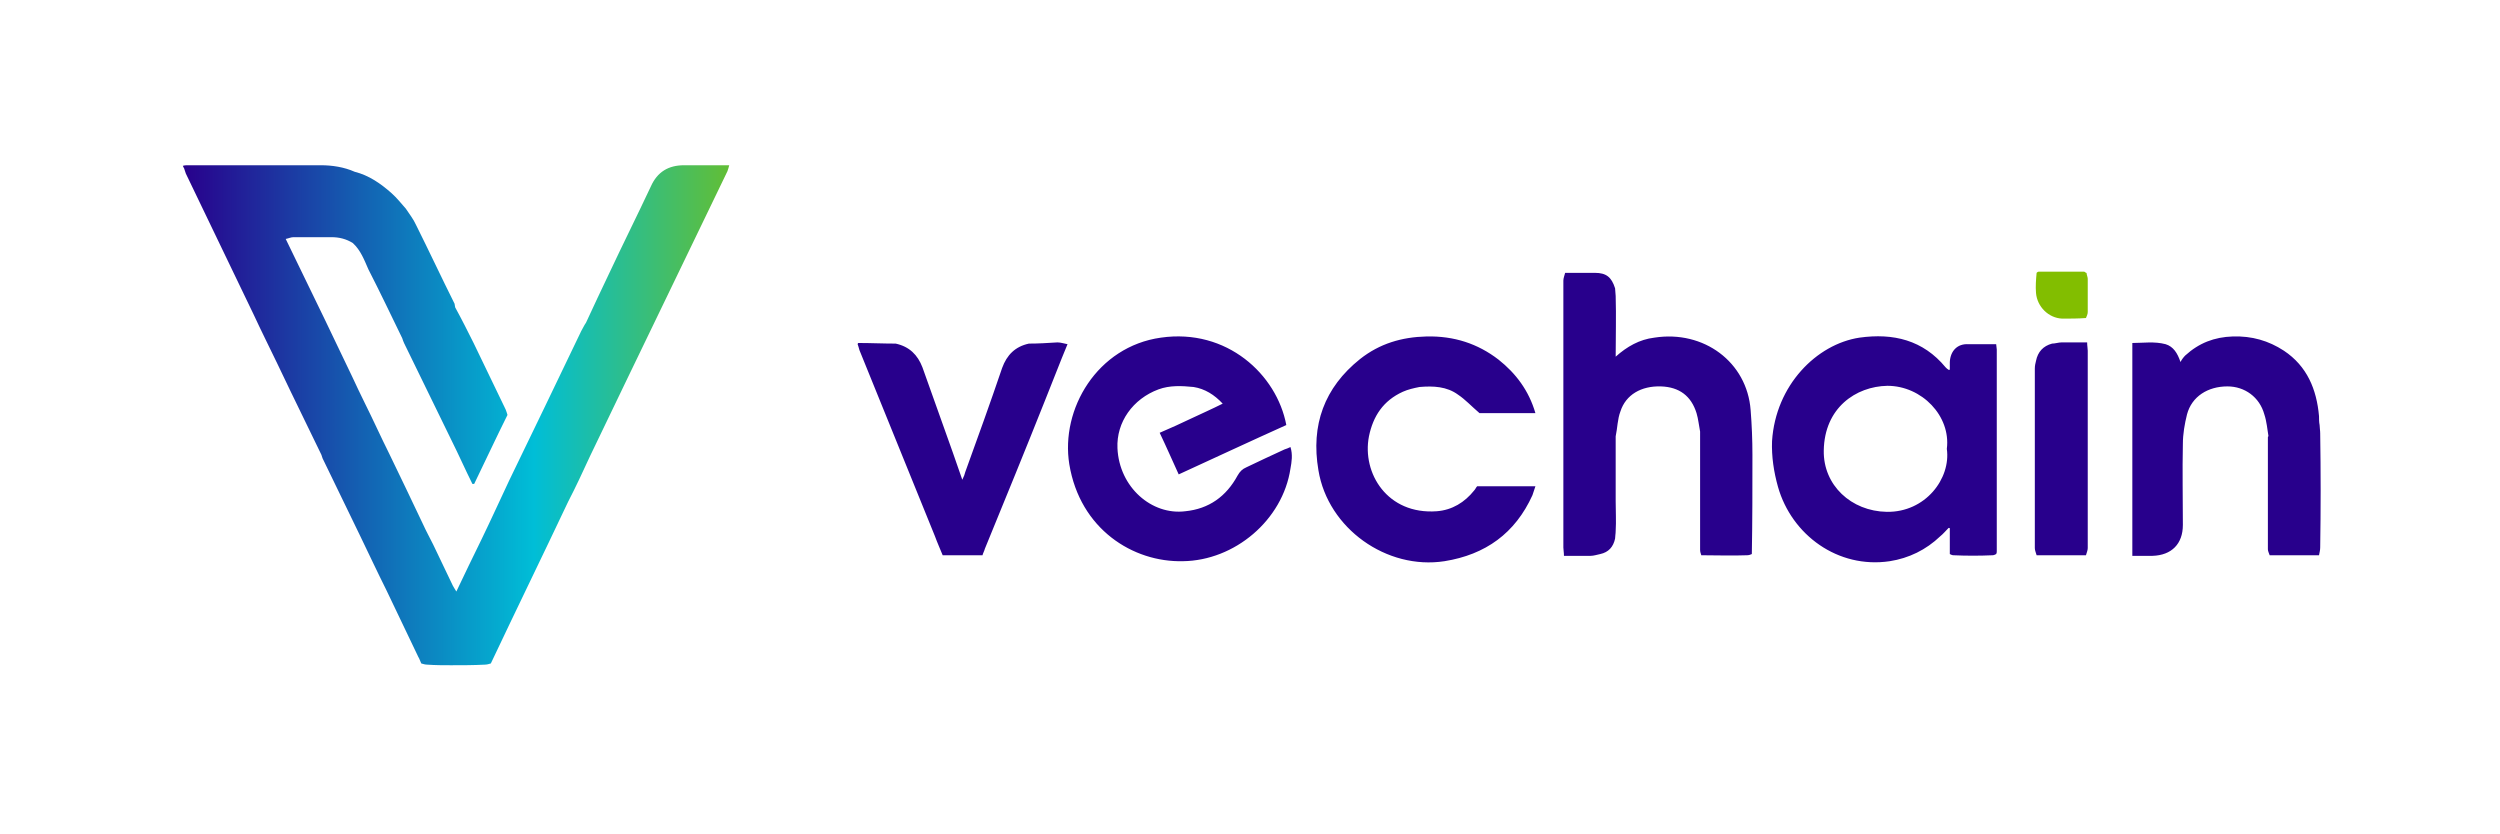
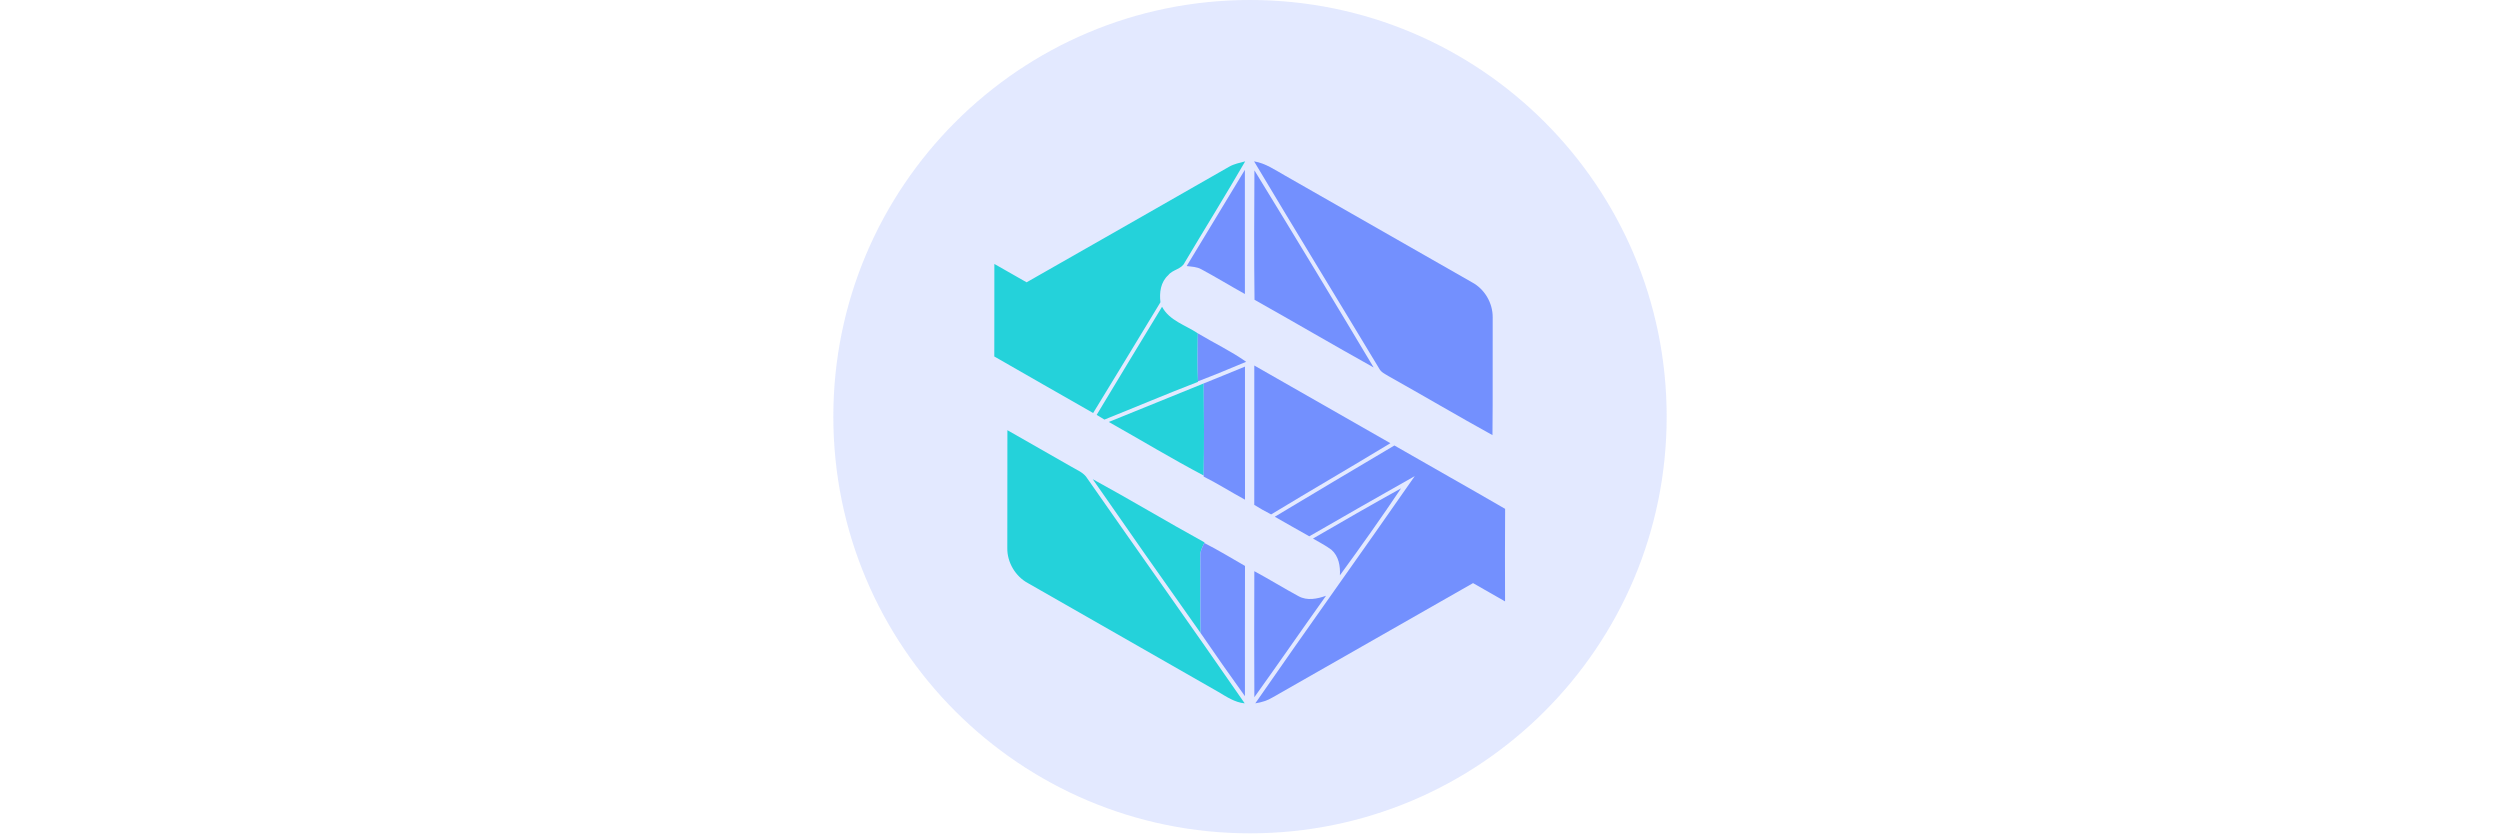
- <svg xmlns="http://www.w3.org/2000/svg" width="300" height="100" viewBox="0 0 300 100" fill="none">
-   <path fill-rule="evenodd" clip-rule="evenodd" d="M233.977 66.487V63.42C233.977 63.348 233.905 63.349 233.834 63.349C233.477 63.705 233.192 64.061 232.836 64.346C231.123 65.987 229.054 66.987 226.771 67.344C220.565 68.271 215 64.204 213.359 58.425C212.86 56.642 212.574 54.786 212.645 52.931C213.074 46.225 217.996 41.303 223.132 40.518C227.199 39.948 230.766 40.804 233.477 44.086C233.62 44.228 233.691 44.299 233.834 44.37C233.834 44.441 233.834 44.37 233.977 44.37C233.977 44.084 233.977 43.729 233.977 43.443C234.048 42.088 234.905 41.232 236.189 41.303C237.259 41.303 238.258 41.303 239.257 41.303C239.328 41.303 239.399 41.303 239.542 41.303C239.542 41.517 239.613 41.731 239.613 41.945C239.613 50.007 239.613 58.068 239.613 66.13C239.613 66.272 239.613 66.344 239.542 66.487C239.399 66.558 239.257 66.63 239.114 66.63C237.544 66.701 235.975 66.701 234.405 66.63C234.263 66.63 234.12 66.558 233.977 66.487ZM233.62 53.859C234.12 49.935 230.624 46.297 226.486 46.297C222.705 46.368 218.923 48.937 218.852 54.074C218.781 58.212 222.134 61.35 226.415 61.421C231.052 61.493 234.12 57.426 233.62 53.859ZM192.027 66.487C191.67 66.558 191.242 66.701 190.886 66.701C189.815 66.701 188.817 66.701 187.675 66.701C187.675 66.273 187.603 65.987 187.603 65.702C187.603 55 187.603 44.299 187.603 33.668C187.603 33.383 187.746 33.027 187.817 32.742C187.817 40.376 187.818 47.938 187.746 55.501V66.415V65.345C187.746 62.063 187.746 58.782 187.746 55.501C187.818 47.938 187.817 40.376 187.817 32.742C188.959 32.742 190.172 32.742 191.384 32.742C192.74 32.742 193.382 33.241 193.81 34.596C193.81 34.882 193.881 35.239 193.881 35.524C193.953 37.95 193.881 40.375 193.881 42.801C195.237 41.588 196.735 40.733 198.519 40.518C204.44 39.591 209.649 43.443 210.077 49.222C210.219 51.005 210.291 52.789 210.291 54.573C210.291 58.568 210.291 62.491 210.22 66.487C210.077 66.558 209.863 66.63 209.649 66.63C207.794 66.701 206.01 66.63 204.155 66.63C204.084 66.416 204.012 66.202 204.012 65.988C204.012 61.279 204.012 56.57 204.012 51.79C203.87 51.077 203.799 50.292 203.585 49.579C202.943 47.51 201.516 46.439 199.304 46.368C196.95 46.297 195.095 47.366 194.453 49.364C194.096 50.291 194.096 51.362 193.881 52.361C193.881 54.93 193.881 57.57 193.881 60.138C193.881 61.351 193.953 62.564 193.881 63.705C193.881 64.062 193.81 64.347 193.81 64.632C193.596 65.631 193.026 66.272 192.027 66.487ZM272.218 52.361C272.075 51.505 272.004 50.577 271.718 49.721C271.147 47.652 269.364 46.368 267.295 46.368C264.94 46.368 263.014 47.58 262.443 49.721C262.158 50.862 261.944 52.075 261.944 53.288C261.873 56.498 261.944 59.781 261.944 62.992C261.944 65.275 260.589 66.63 258.306 66.701C257.521 66.701 256.736 66.701 255.88 66.701V41.159C257.164 41.159 258.519 40.946 259.875 41.303C260.802 41.588 261.301 42.373 261.658 43.443C261.801 43.158 262.016 42.873 262.23 42.659C263.87 41.16 265.725 40.446 267.937 40.375C270.22 40.304 272.217 40.875 274.072 42.087C276.855 43.942 277.997 46.725 278.282 49.935C278.282 50.292 278.282 50.649 278.353 51.005C278.353 51.291 278.424 51.648 278.424 52.005C278.495 56.571 278.495 61.136 278.424 65.702C278.424 65.987 278.353 66.273 278.282 66.63H272.36C272.288 66.416 272.146 66.131 272.146 65.917C272.146 61.422 272.146 56.998 272.146 52.503C272.146 52.432 272.146 52.361 272.218 52.361ZM102.918 41.303C102.918 41.232 102.99 41.159 102.99 41.159C104.488 41.159 105.986 41.232 107.484 41.232C109.125 41.589 110.124 42.587 110.695 44.086C111.908 47.51 113.12 50.862 114.333 54.287C114.69 55.286 115.047 56.356 115.475 57.569C115.689 57.141 115.76 56.927 115.832 56.642C117.33 52.504 118.828 48.366 120.255 44.157C120.826 42.587 121.825 41.589 123.466 41.232C124.607 41.232 125.748 41.16 126.89 41.088C127.318 41.088 127.675 41.232 128.103 41.303C127.175 43.515 126.319 45.798 125.391 48.081C123.037 54.002 120.612 59.924 118.186 65.846C118.115 66.131 117.972 66.345 117.9 66.63H113.121C112.835 65.917 112.478 65.131 112.193 64.346C109.196 56.926 106.129 49.436 103.133 42.016C103.061 41.731 102.989 41.517 102.918 41.303ZM244.394 66.63C244.322 66.345 244.179 66.058 244.179 65.773C244.179 58.567 244.179 51.362 244.179 44.228C244.179 43.871 244.25 43.585 244.322 43.3C244.536 42.23 245.178 41.517 246.248 41.232C246.605 41.232 247.033 41.088 247.389 41.088C248.388 41.088 249.388 41.088 250.458 41.088C250.458 41.516 250.529 41.802 250.529 42.087C250.529 50.007 250.529 57.854 250.529 65.773C250.529 66.058 250.386 66.345 250.315 66.63H244.394ZM154.357 51.005C150.077 52.932 145.796 54.93 141.444 56.928C140.659 55.215 139.946 53.574 139.161 51.934C140.517 51.363 141.729 50.792 142.942 50.221C144.155 49.65 145.439 49.079 146.723 48.437C145.725 47.367 144.583 46.653 143.227 46.439C141.8 46.297 140.374 46.225 139.018 46.725C135.951 47.866 133.953 50.649 134.095 53.788C134.309 58.497 138.234 61.85 142.229 61.35C145.083 61.065 147.151 59.567 148.507 57.07C148.792 56.57 149.078 56.285 149.577 56.071C151.075 55.357 152.574 54.644 154.143 53.93C154.357 53.859 154.572 53.787 154.857 53.645C155.142 54.572 155 55.429 154.857 56.214C153.929 62.421 148.15 67.272 141.943 67.344C135.95 67.486 129.601 63.49 128.317 55.714C127.247 49.079 131.67 41.589 139.303 40.518C147.223 39.377 153.216 44.941 154.357 51.005ZM184.25 49.579H177.544C176.545 48.722 175.831 47.938 174.975 47.367C173.62 46.368 171.979 46.297 170.338 46.439C169.625 46.582 168.983 46.725 168.34 47.011C165.986 48.081 164.773 49.936 164.274 52.361C163.418 56.785 166.486 61.778 172.407 61.35C174.262 61.208 175.76 60.28 176.902 58.853C177.044 58.711 177.116 58.497 177.258 58.354H184.25C184.107 58.711 184.036 59.068 183.893 59.425C181.824 63.991 178.257 66.559 173.335 67.344C166.414 68.414 159.351 63.419 158.21 56.427C157.282 51.005 158.923 46.511 163.204 43.087C165.558 41.232 168.198 40.446 171.194 40.375C174.476 40.304 177.33 41.231 179.827 43.158C181.896 44.798 183.465 46.867 184.25 49.579Z" fill="#28008C" />
-   <path d="M247.472 38.235C248.397 38.235 249.391 38.235 250.315 38.163C250.386 37.95 250.529 37.736 250.529 37.45V33.455C250.529 33.241 250.386 32.956 250.386 32.742H250.315L250.314 32.741C250.243 32.67 250.172 32.598 250.029 32.598H244.679C244.536 32.598 244.465 32.67 244.394 32.742C244.322 33.526 244.251 34.383 244.322 35.168C244.465 36.809 245.82 38.163 247.461 38.235H247.472Z" fill="#82BE00" />
-   <path fill-rule="evenodd" clip-rule="evenodd" d="M86.581 19.829C86.867 19.829 87.152 19.829 87.509 19.829C87.437 20.114 87.366 20.328 87.295 20.542C83.3 28.818 79.304 37.093 75.309 45.369C73.811 48.508 72.312 51.576 70.814 54.715C69.958 56.57 69.102 58.425 68.175 60.209C65.107 66.701 61.968 73.122 58.9 79.614C58.686 79.685 58.401 79.757 58.187 79.757C56.831 79.829 55.475 79.829 54.12 79.829C53.192 79.829 52.265 79.829 51.266 79.757C51.052 79.757 50.767 79.685 50.553 79.614C50.41 79.329 50.339 79.044 50.196 78.829C48.912 76.118 47.627 73.478 46.343 70.767C45.273 68.627 44.275 66.487 43.204 64.275C41.706 61.207 40.207 58.068 38.709 55C38.638 54.858 38.638 54.715 38.567 54.573C37.354 52.075 36.141 49.578 34.928 47.081C34.357 45.94 33.858 44.798 33.287 43.656C32.36 41.73 31.361 39.733 30.434 37.736C27.723 32.099 25.011 26.462 22.3 20.826C22.229 20.612 22.157 20.399 22.086 20.185C22.015 20.114 22.015 20.042 21.943 19.9C22.157 19.828 22.372 19.829 22.586 19.829H29.149C32.289 19.829 35.356 19.829 38.495 19.829C39.851 19.829 41.278 20.042 42.562 20.613C44.274 21.041 45.701 22.04 46.986 23.181C47.628 23.752 48.127 24.394 48.697 25.036C49.125 25.678 49.625 26.321 49.91 26.963C51.48 30.102 52.978 33.312 54.548 36.451C54.548 36.594 54.619 36.736 54.619 36.879C55.404 38.306 56.117 39.733 56.831 41.159C58.115 43.799 59.4 46.511 60.684 49.151C60.755 49.365 60.826 49.508 60.898 49.793C59.542 52.504 58.257 55.286 56.902 58.069C56.831 58.069 56.759 58.069 56.688 58.069C55.832 56.356 55.047 54.572 54.191 52.86C52.265 48.936 50.41 45.083 48.483 41.159C48.412 41.017 48.341 40.803 48.27 40.589C46.914 37.807 45.63 35.096 44.203 32.314C43.703 31.172 43.276 30.03 42.348 29.174C41.563 28.675 40.707 28.461 39.779 28.461C39.708 28.461 39.637 28.461 39.637 28.461C38.995 28.461 38.424 28.461 37.782 28.461C37.282 28.461 36.854 28.461 36.355 28.461C35.927 28.461 35.571 28.461 35.214 28.461C34.928 28.461 34.643 28.603 34.286 28.674C35.856 31.885 37.425 35.168 38.995 38.378C40.065 40.661 41.206 42.944 42.276 45.227C42.776 46.297 43.276 47.367 43.775 48.366C44.774 50.364 45.701 52.433 46.7 54.43C48.055 57.213 49.411 60.066 50.767 62.919C51.123 63.704 51.551 64.489 51.98 65.345C52.764 66.986 53.549 68.627 54.334 70.268C54.405 70.411 54.547 70.625 54.762 70.982C55.76 68.841 56.759 66.844 57.758 64.775C58.9 62.421 59.97 60.067 61.111 57.641C63.965 51.719 66.89 45.725 69.744 39.733C69.958 39.376 70.101 39.02 70.315 38.735C71.243 36.737 72.17 34.739 73.097 32.813C74.738 29.317 76.45 25.893 78.091 22.397C78.876 20.613 80.232 19.829 82.087 19.829H82.158C82.586 19.829 83.086 19.829 83.514 19.829C84.37 19.829 85.226 19.829 86.082 19.829C86.225 19.829 86.439 19.829 86.581 19.829Z" fill="url(#paint0_linear_1160_23280)" />
-   <defs>
-     <linearGradient id="paint0_linear_1160_23280" x1="21.943" y1="19.829" x2="95.232" y2="19.829" gradientUnits="userSpaceOnUse">
-       <stop stop-color="#28008C" />
-       <stop offset="0.575" stop-color="#00BED7" />
-       <stop offset="1" stop-color="#82BE00" />
-     </linearGradient>
-   </defs>
+ <svg xmlns="http://www.w3.org/2000/svg" width="300" height="100" viewBox="0 0 26 26" fill="none">
+   <path opacity="0.2" d="M13 26C20.18 26 26 20.18 26 13C26 5.82 20.18 0 13 0C5.82 0 0 5.82 0 13C0 20.18 5.82 26 13 26Z" fill="#7390FE" />
+   <path fill-rule="evenodd" clip-rule="evenodd" d="M12.351 5.201C12.504 5.113 12.681 5.08 12.85 5.034C12.236 6.095 11.589 7.136 10.963 8.19C10.867 8.403 10.585 8.407 10.45 8.585C10.211 8.799 10.168 9.131 10.206 9.43C9.506 10.582 8.811 11.737 8.106 12.886C7.078 12.297 6.048 11.714 5.022 11.122C5.026 10.16 5.022 9.197 5.024 8.235C5.36 8.426 5.695 8.615 6.03 8.808C8.139 7.61 10.244 6.404 12.351 5.201Z" fill="#24D2DA" />
+   <path fill-rule="evenodd" clip-rule="evenodd" d="M8.216 12.944C8.891 11.816 9.576 10.695 10.256 9.571C10.485 10.004 10.988 10.142 11.372 10.4C11.363 10.899 11.358 11.399 11.377 11.897V11.914C10.398 12.291 9.432 12.702 8.458 13.091C8.397 13.054 8.277 12.98 8.216 12.944Z" fill="#24D2DA" />
+   <path fill-rule="evenodd" clip-rule="evenodd" d="M8.594 13.165C9.58 12.763 10.568 12.363 11.556 11.963C11.566 12.921 11.57 13.879 11.555 14.837C10.552 14.308 9.582 13.72 8.594 13.165Z" fill="#24D2DA" />
+   <path fill-rule="evenodd" clip-rule="evenodd" d="M5.431 13.422C6.09 13.801 6.752 14.176 7.412 14.553C7.594 14.663 7.815 14.74 7.927 14.932C9.558 17.273 11.213 19.598 12.835 21.945C12.525 21.915 12.269 21.74 12.011 21.587C10.034 20.456 8.055 19.327 6.078 18.197C5.682 17.987 5.421 17.545 5.428 17.103C5.431 15.876 5.428 14.649 5.431 13.422Z" fill="#24D2DA" />
+   <path fill-rule="evenodd" clip-rule="evenodd" d="M8.093 14.95C9.266 15.59 10.411 16.28 11.582 16.923L11.574 16.941C11.508 17.075 11.438 17.211 11.452 17.363C11.461 18.16 11.445 18.957 11.461 19.753C10.331 18.159 9.208 16.556 8.093 14.95Z" fill="#24D2DA" />
+   <path fill-rule="evenodd" clip-rule="evenodd" d="M13.127 5.034C13.486 5.093 13.785 5.305 14.095 5.479C16.039 6.589 17.983 7.7 19.928 8.809C20.323 9.02 20.576 9.458 20.572 9.9C20.567 11.125 20.578 12.351 20.565 13.576C19.478 12.976 18.408 12.345 17.325 11.737C17.218 11.671 17.091 11.617 17.031 11.5C15.734 9.343 14.416 7.196 13.127 5.034Z" fill="#7390FE" />
+   <path fill-rule="evenodd" clip-rule="evenodd" d="M11.024 8.301C11.629 7.3 12.236 6.3 12.84 5.299C12.843 6.59 12.843 7.881 12.841 9.173C12.386 8.921 11.943 8.65 11.486 8.404C11.347 8.323 11.18 8.321 11.024 8.301Z" fill="#7390FE" />
+   <path fill-rule="evenodd" clip-rule="evenodd" d="M13.138 5.315C14.39 7.358 15.63 9.408 16.858 11.465C15.612 10.772 14.384 10.05 13.141 9.353C13.125 8.007 13.13 6.661 13.138 5.315Z" fill="#7390FE" />
+   <path fill-rule="evenodd" clip-rule="evenodd" d="M11.372 10.4C11.872 10.7 12.404 10.951 12.88 11.288C12.381 11.496 11.882 11.705 11.377 11.897C11.358 11.399 11.363 10.899 11.372 10.4Z" fill="#7390FE" />
+   <path fill-rule="evenodd" clip-rule="evenodd" d="M13.134 11.404C14.549 12.21 15.964 13.02 17.38 13.828C16.146 14.577 14.895 15.3 13.66 16.05C13.479 15.959 13.304 15.859 13.133 15.752C13.133 14.302 13.131 12.853 13.134 11.404Z" fill="#7390FE" />
+   <path fill-rule="evenodd" clip-rule="evenodd" d="M11.556 11.963C11.985 11.787 12.415 11.617 12.843 11.438C12.845 12.822 12.843 14.206 12.844 15.59C12.411 15.355 11.995 15.09 11.554 14.869L11.555 14.837C11.57 13.879 11.566 12.921 11.556 11.963Z" fill="#7390FE" />
+   <path fill-rule="evenodd" clip-rule="evenodd" d="M17.505 13.899C18.655 14.562 19.813 15.21 20.96 15.876C20.952 16.839 20.955 17.802 20.958 18.764C20.626 18.573 20.293 18.382 19.959 18.193C17.875 19.379 15.793 20.568 13.711 21.756C13.545 21.858 13.358 21.915 13.165 21.944C14.808 19.57 16.493 17.226 18.14 14.855C17.04 15.475 15.944 16.102 14.85 16.733C14.488 16.534 14.133 16.323 13.773 16.122C15.013 15.375 16.261 14.638 17.505 13.899Z" fill="#7390FE" />
+   <path fill-rule="evenodd" clip-rule="evenodd" d="M14.965 16.803C15.876 16.273 16.791 15.747 17.713 15.236C17.099 16.154 16.456 17.057 15.805 17.95C15.821 17.664 15.769 17.353 15.541 17.153C15.361 17.018 15.159 16.918 14.965 16.803Z" fill="#7390FE" />
+   <path fill-rule="evenodd" clip-rule="evenodd" d="M11.452 17.363C11.438 17.211 11.508 17.075 11.574 16.941C12.008 17.161 12.422 17.415 12.844 17.657C12.839 19.011 12.843 20.366 12.842 21.721C12.374 21.072 11.914 20.414 11.461 19.753C11.445 18.957 11.461 18.16 11.452 17.363Z" fill="#7390FE" />
+   <path fill-rule="evenodd" clip-rule="evenodd" d="M13.135 17.821C13.601 18.071 14.05 18.351 14.516 18.602C14.784 18.75 15.099 18.685 15.372 18.588C14.622 19.64 13.889 20.703 13.136 21.753C13.128 20.442 13.132 19.131 13.135 17.821Z" fill="#7390FE" />
</svg>
